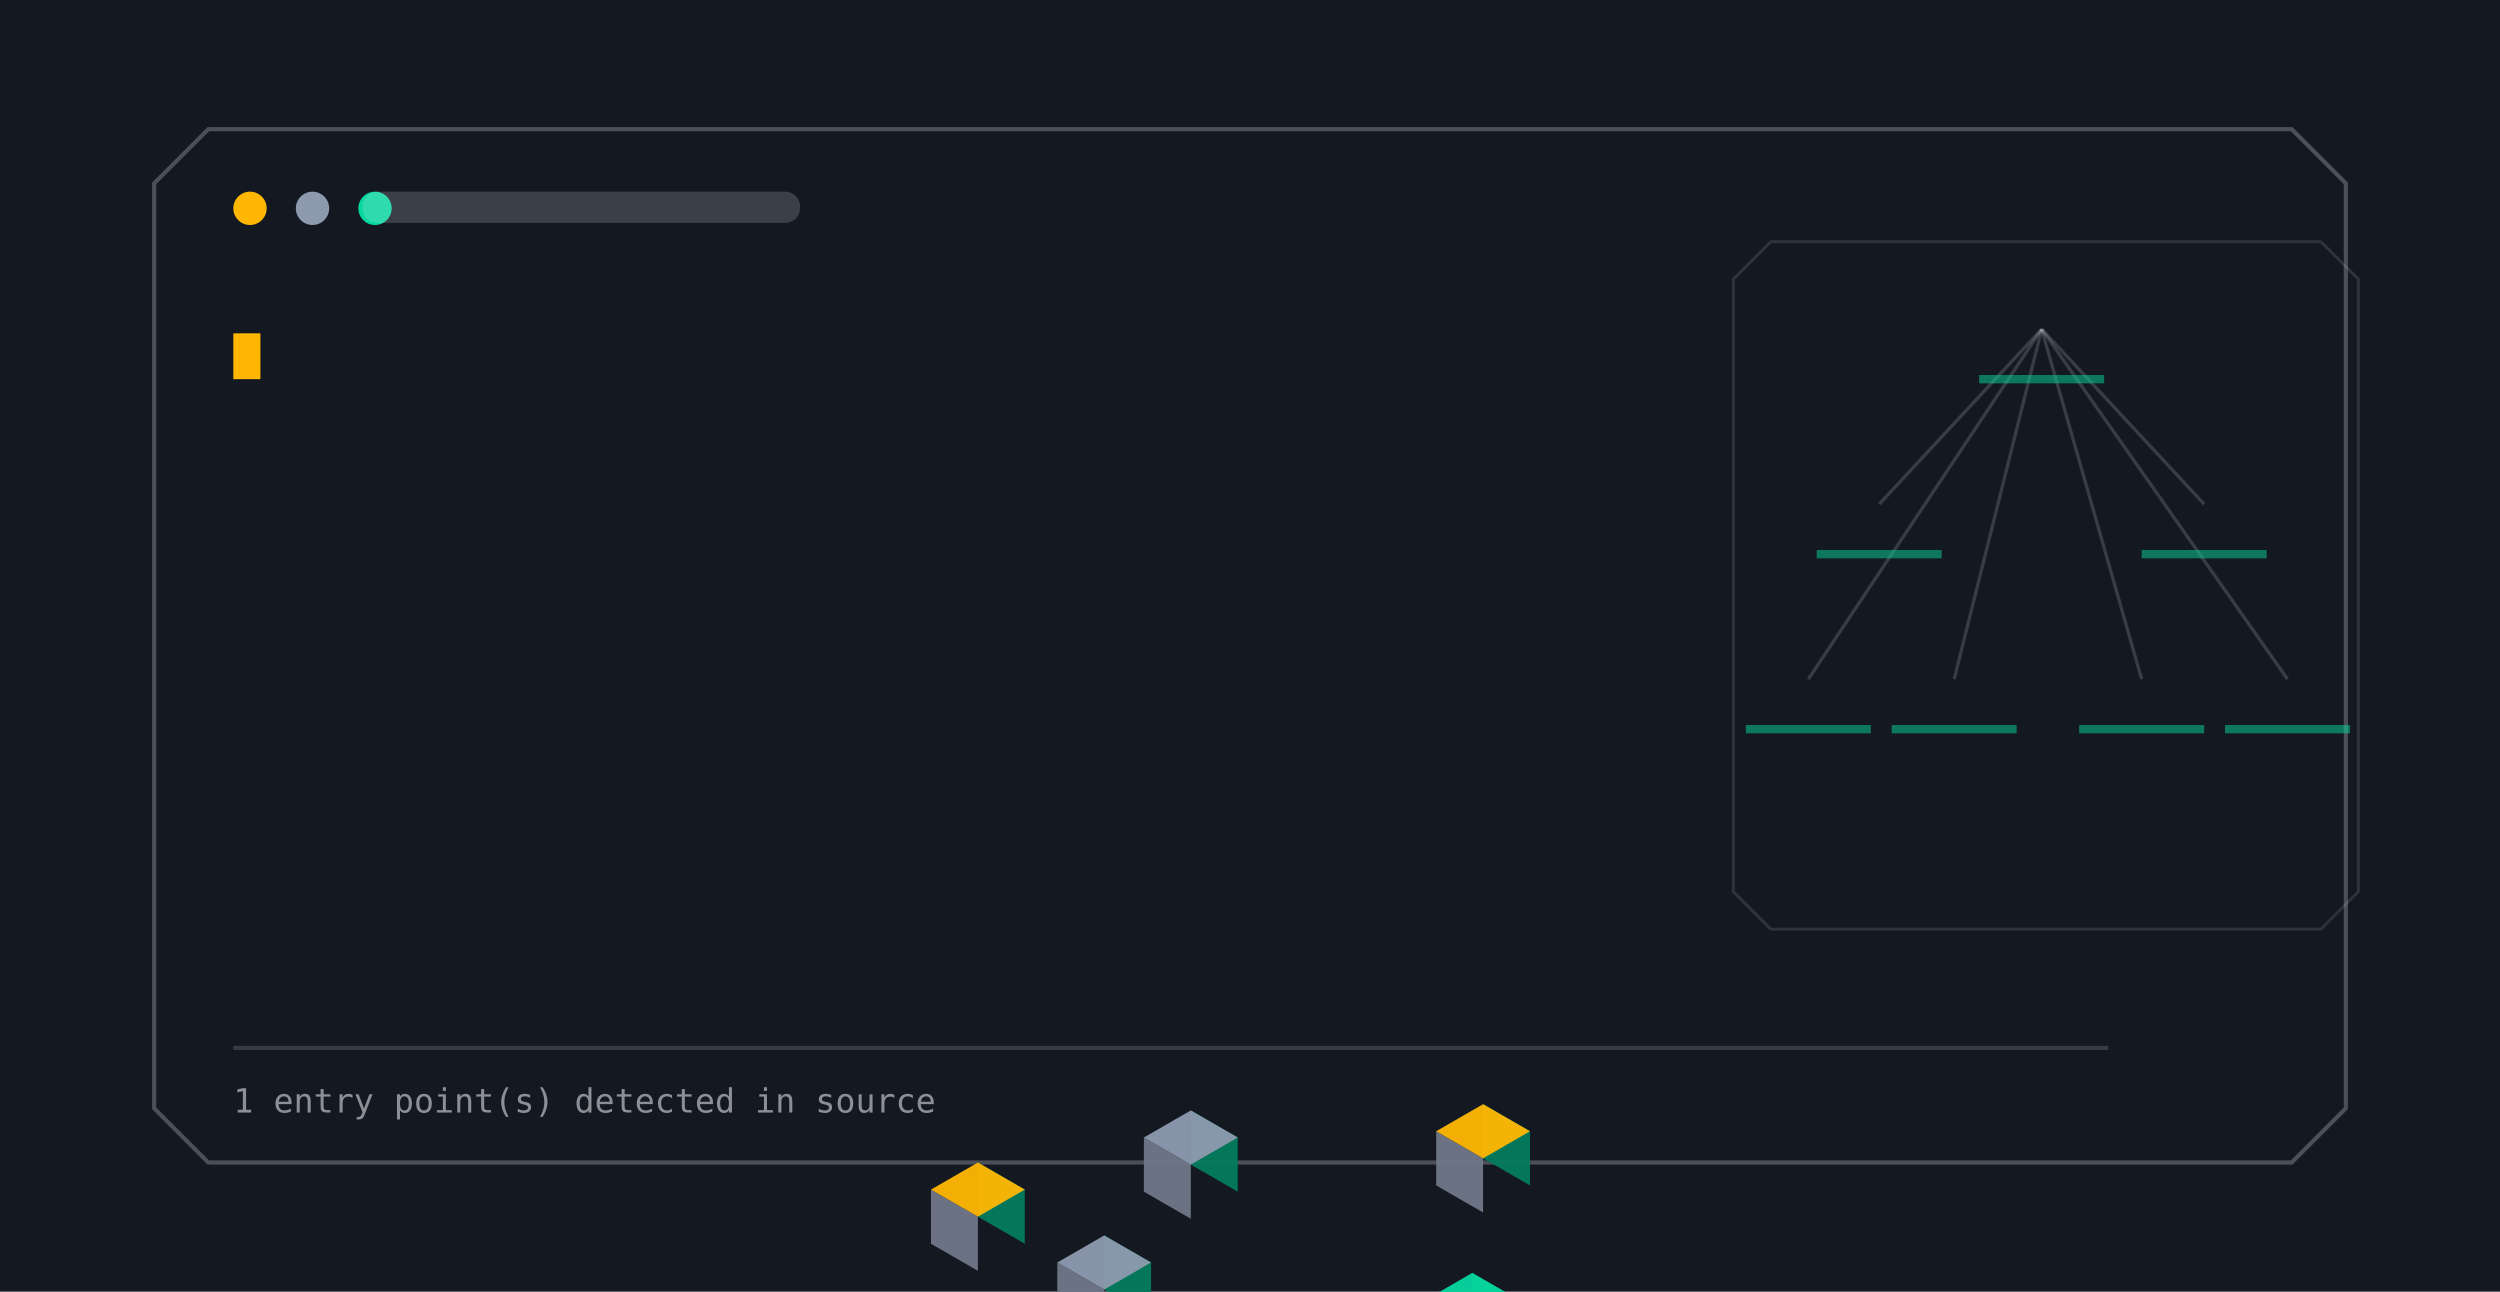
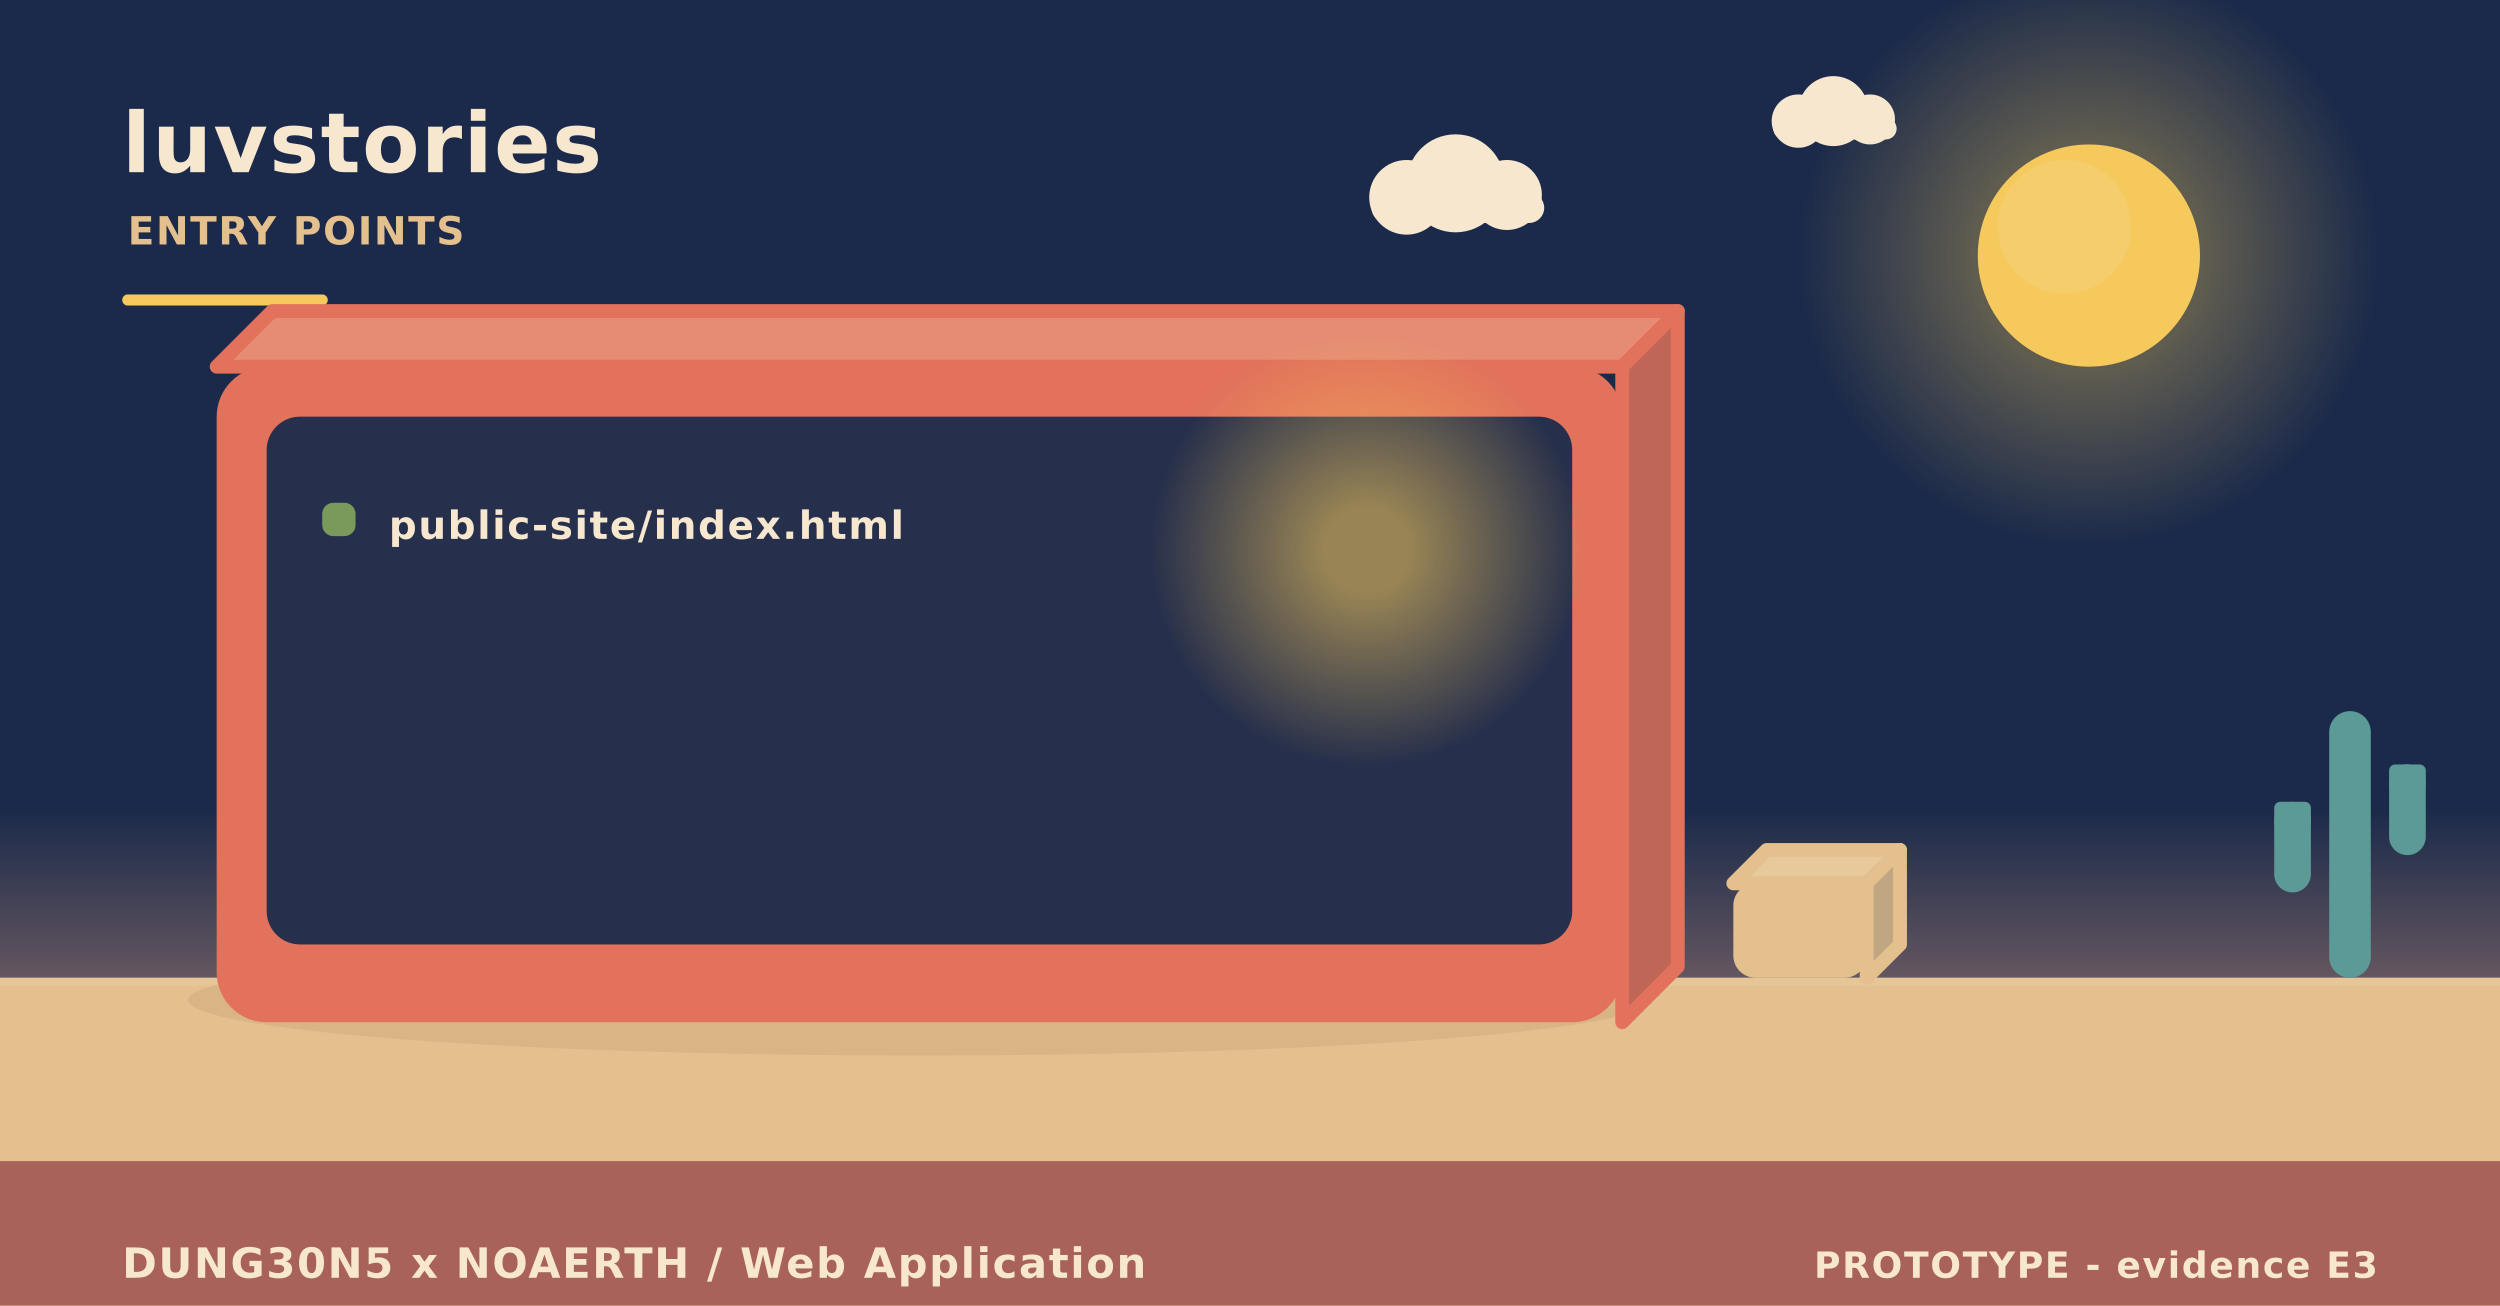
- <svg xmlns="http://www.w3.org/2000/svg" viewBox="0 0 1200 620" width="1200" height="620" role="img" aria-label="luvstories command surface">
-   <rect width="1200" height="620" fill="#141821" />
-   <defs>
-     <linearGradient id="gt" x1="0" y1="0" x2="1" y2="1">
-       <stop offset="0%" stop-color="#ffb703" />
-       <stop offset="100%" stop-color="#8d99ae" />
-     </linearGradient>
-   </defs>
-   <path d="M100.00,62.00 H1100.00 L1126.00,88.00 V532.00 L1100.00,558.00 H100.00 L74.00,532.00 V88.00 Z" fill="none" stroke="rgba(238,241,246,0.300)" stroke-width="2.00" opacity="0.85" />
-   <circle cx="120.00" cy="100.00" r="8.00" fill="#ffb703" opacity="1.00" />
-   <circle cx="150.00" cy="100.00" r="8.00" fill="#8d99ae" opacity="1.00" />
-   <circle cx="180.00" cy="100.00" r="8.00" fill="#06d6a0" opacity="1.00" />
-   <rect x="174.00" y="92.00" width="210.00" height="15.00" rx="7.00" fill="rgba(238,241,246,0.180)" opacity="1.00" />
-   <text x="112" y="148" font-family="ui-monospace,SFMono-Regular,Menlo,monospace" font-size="21" fill="rgba(238,241,246,0.800)" opacity="0">public-site/index.html<animate attributeName="opacity" values="0;1;1;0" dur="1.5s" begin="0.0s" repeatCount="indefinite" />
-   </text>
-   <rect x="112" y="160" width="13" height="22" fill="#ffb703">
-     <animate attributeName="opacity" values="1;0;1" dur="1.05s" begin="0s" repeatCount="indefinite" />
-   </rect>
-   <path d="M850.00,116.00 H1114.00 L1132.00,134.00 V428.00 L1114.00,446.00 H850.00 L832.00,428.00 V134.00 Z" fill="none" stroke="rgba(238,241,246,0.180)" stroke-width="1.40" opacity="0.70" />
-   <line x1="980.00" y1="158.00" x2="902.00" y2="242.00" stroke="rgba(238,241,246,0.300)" stroke-width="1.60" opacity="0.55" />
-   <line x1="980.00" y1="158.00" x2="1058.00" y2="242.00" stroke="rgba(238,241,246,0.300)" stroke-width="1.60" opacity="0.55" />
-   <line x1="980.00" y1="158.00" x2="868.00" y2="326.00" stroke="rgba(238,241,246,0.300)" stroke-width="1.60" opacity="0.55" />
-   <line x1="980.00" y1="158.00" x2="938.00" y2="326.00" stroke="rgba(238,241,246,0.300)" stroke-width="1.60" opacity="0.55" />
-   <line x1="980.00" y1="158.00" x2="1028.00" y2="326.00" stroke="rgba(238,241,246,0.300)" stroke-width="1.60" opacity="0.55" />
-   <line x1="980.00" y1="158.00" x2="1098.00" y2="326.00" stroke="rgba(238,241,246,0.300)" stroke-width="1.60" opacity="0.55" />
-   <polygon points="711.87,556.00 734.39,569.00 734.39,543.00 711.87,530.00" fill="#037c5d" opacity="0.95" />
-   <polygon points="689.36,569.00 711.87,582.00 711.87,556.00 689.36,543.00" fill="#6e7788" opacity="0.95" />
-   <polygon points="711.87,530.00 734.39,543.00 711.87,556.00 689.36,543.00" fill="#ffb703" opacity="0.95" />
+ <svg xmlns="http://www.w3.org/2000/svg" width="900" height="470" viewBox="0 0 900 470" role="img" aria-label="luvstories - how it is operated">
+   <linearGradient id="skyt" x1="0" y1="0" x2="0" y2="1">
+     <stop offset="0" stop-color="#1b2a4a" />
+     <stop offset="0.62" stop-color="#1b2a4a" />
+     <stop offset="1" stop-color="#f3ad8a" />
+   </linearGradient>
+   <rect width="900" height="470" fill="url(#skyt)" />
+   <radialGradient id="sunt">
+     <stop offset="0.35" stop-color="#f5c95c" stop-opacity="0.34" />
+     <stop offset="1" stop-color="#f5c95c" stop-opacity="0" />
+   </radialGradient>
+   <circle cx="752" cy="92" r="104" fill="url(#sunt)" />
+   <circle cx="752" cy="92" r="40" fill="#f5c95c" />
+   <circle cx="743.2" cy="81.6" r="24" fill="#f5d27e" opacity="0.5" />
  <g>
-     <rect x="950.00" y="180.00" width="60.00" height="4.00" rx="0.00" fill="rgba(6,214,160,0.500)" opacity="1.00" />
-     <animate attributeName="opacity" values="0.25;1.0;0.25" dur="14.75s" begin="0.0s" repeatCount="indefinite" />
+     <circle cx="524" cy="66" r="17.64" fill="#f6e7ce" />
+     <circle cx="506.36" cy="71.04" r="13.44" fill="#f6e7ce" />
+     <circle cx="542.48" cy="70.2" r="12.6" fill="#f6e7ce" />
+     <rect x="493.76" y="69.36" width="62.16" height="10.92" rx="5.46" fill="#f6e7ce" />
+     <animateTransform attributeName="transform" type="translate" values="0 0;24 0;0 0" dur="36s" begin="0s" repeatCount="indefinite" />
  </g>
-   <polygon points="571.58,559.00 594.09,572.00 594.09,546.00 571.58,533.00" fill="#037c5d" opacity="0.95" />
-   <polygon points="549.06,572.00 571.58,585.00 571.58,559.00 549.06,546.00" fill="#6e7788" opacity="0.95" />
-   <polygon points="571.58,533.00 594.09,546.00 571.58,559.00 549.06,546.00" fill="#8d99ae" opacity="0.95" />
  <g>
-     <rect x="872.00" y="264.00" width="60.00" height="4.00" rx="0.00" fill="rgba(6,214,160,0.500)" opacity="1.00" />
-     <animate attributeName="opacity" values="0.25;1.0;0.25" dur="14.75s" begin="0.4s" repeatCount="indefinite" />
+     <circle cx="660" cy="40" r="12.6" fill="#f6e7ce" />
+     <circle cx="647.4" cy="43.6" r="9.6" fill="#f6e7ce" />
+     <circle cx="673.2" cy="43" r="9" fill="#f6e7ce" />
+     <rect x="638.4" y="42.4" width="44.4" height="7.8" rx="3.9" fill="#f6e7ce" />
+     <animateTransform attributeName="transform" type="translate" values="0 0;-18 0;0 0" dur="46s" begin="3s" repeatCount="indefinite" />
  </g>
-   <polygon points="706.68,637.00 729.19,650.00 729.19,624.00 706.68,611.00" fill="#037c5d" opacity="0.95" />
-   <polygon points="684.16,650.00 706.68,663.00 706.68,637.00 684.16,624.00" fill="#6e7788" opacity="0.95" />
-   <polygon points="706.68,611.00 729.19,624.00 706.68,637.00 684.16,624.00" fill="#06d6a0" opacity="0.95" />
+   <rect x="0" y="352" width="900" height="118" fill="#e3c08d" />
+   <rect x="0" y="352" width="900" height="3" fill="#e6c596" />
+   <text x="44" y="62" font-family="Verdana,DejaVu Sans,sans-serif" font-size="30" font-weight="700" letter-spacing="0.6" fill="#f6e7ce" text-anchor="start">luvstories</text>
+   <text x="46" y="88" font-family="Verdana,DejaVu Sans,sans-serif" font-size="14" font-weight="700" letter-spacing="0.6" fill="#e3c08d" text-anchor="start">ENTRY POINTS</text>
+   <rect x="44" y="106" width="74" height="4" rx="2" fill="#f5c95c" />
+   <ellipse cx="331" cy="360" rx="263.2" ry="20" fill="rgba(138,90,68,0.11)" />
+   <path d="M78,132 L584,132 L604,112 L98,112 Z" fill="#e68c74" stroke="#e2725b" stroke-width="5" stroke-linejoin="round" />
+   <path d="M584,132 L604,112 L604,348 L584,368 Z" fill="#c06658" stroke="#e2725b" stroke-width="5" stroke-linejoin="round" />
+   <rect x="78" y="132" width="506" height="236" rx="18" fill="#e2725b" />
+   <rect x="96" y="150" width="470" height="190" rx="12" fill="#1b2a4a" opacity="0.94" />
+   <radialGradient id="lamp64193">
+     <stop offset="0.2" stop-color="#f5c95c" stop-opacity="0.55" />
+     <stop offset="1" stop-color="#f5c95c" stop-opacity="0" />
+   </radialGradient>
+   <circle cx="492" cy="198" r="78" fill="url(#lamp64193)" />
+   <rect x="116" y="181" width="12" height="12" rx="4" fill="#7a9a5c" />
  <g>
-     <rect x="1028.00" y="264.00" width="60.00" height="4.00" rx="0.00" fill="rgba(6,214,160,0.500)" opacity="1.00" />
-     <animate attributeName="opacity" values="0.25;1.0;0.25" dur="14.75s" begin="0.8s" repeatCount="indefinite" />
+     <text x="140" y="194" font-family="Verdana,DejaVu Sans,sans-serif" font-size="14" font-weight="700" letter-spacing="0.6" fill="#f6e7ce" text-anchor="start">public-site/index.html</text>
+     <animateTransform attributeName="transform" type="translate" values="0 10;0 0" dur="0.7s" begin="0.4s" fill="freeze" />
  </g>
-   <polygon points="469.39,584.00 491.90,597.00 491.90,571.00 469.39,558.00" fill="#037c5d" opacity="0.95" />
-   <polygon points="446.87,597.00 469.39,610.00 469.39,584.00 446.87,571.00" fill="#6e7788" opacity="0.95" />
-   <polygon points="469.39,558.00 491.90,571.00 469.39,584.00 446.87,571.00" fill="#ffb703" opacity="0.95" />
-   <g>
-     <rect x="838.00" y="348.00" width="60.00" height="4.00" rx="0.00" fill="rgba(6,214,160,0.500)" opacity="1.00" />
-     <animate attributeName="opacity" values="0.25;1.0;0.25" dur="14.75s" begin="1.2s" repeatCount="indefinite" />
-   </g>
-   <polygon points="530.01,619.00 552.52,632.00 552.52,606.00 530.01,593.00" fill="#037c5d" opacity="0.95" />
-   <polygon points="507.49,632.00 530.01,645.00 530.01,619.00 507.49,606.00" fill="#6e7788" opacity="0.95" />
-   <polygon points="530.01,593.00 552.52,606.00 530.01,619.00 507.49,606.00" fill="#8d99ae" opacity="0.95" />
-   <g>
-     <rect x="908.00" y="348.00" width="60.00" height="4.00" rx="0.00" fill="rgba(6,214,160,0.500)" opacity="1.00" />
-     <animate attributeName="opacity" values="0.25;1.0;0.25" dur="14.75s" begin="1.6s" repeatCount="indefinite" />
-   </g>
-   <polygon points="607.95,664.00 630.47,677.00 630.47,651.00 607.95,638.00" fill="#037c5d" opacity="0.95" />
-   <polygon points="585.43,677.00 607.95,690.00 607.95,664.00 585.43,651.00" fill="#6e7788" opacity="0.95" />
-   <polygon points="607.95,638.00 630.47,651.00 607.95,664.00 585.43,651.00" fill="#06d6a0" opacity="0.95" />
-   <g>
-     <rect x="998.00" y="348.00" width="60.00" height="4.00" rx="0.00" fill="rgba(6,214,160,0.500)" opacity="1.00" />
-     <animate attributeName="opacity" values="0.25;1.0;0.25" dur="14.75s" begin="2.0s" repeatCount="indefinite" />
-   </g>
-   <polygon points="668.57,699.00 691.09,712.00 691.09,686.00 668.57,673.00" fill="#037c5d" opacity="0.95" />
-   <polygon points="646.05,712.00 668.57,725.00 668.57,699.00 646.05,686.00" fill="#6e7788" opacity="0.95" />
-   <polygon points="668.57,673.00 691.09,686.00 668.57,699.00 646.05,686.00" fill="#ffb703" opacity="0.95" />
-   <g>
-     <rect x="1068.00" y="348.00" width="60.00" height="4.00" rx="0.00" fill="rgba(6,214,160,0.500)" opacity="1.00" />
-     <animate attributeName="opacity" values="0.25;1.0;0.25" dur="14.75s" begin="2.4s" repeatCount="indefinite" />
-   </g>
-   <rect x="112.00" y="502.00" width="900.00" height="2.00" rx="0.00" fill="rgba(238,241,246,0.160)" opacity="1.00" />
-   <text x="112" y="534" font-family="ui-monospace,Menlo,monospace" font-size="16" fill="rgba(238,241,246,0.550)">1 entry point(s) detected in source</text>
+   <path d="M624,318 L672,318 L684,306 L636,306 Z" fill="#e7c99b" stroke="#e3c08d" stroke-width="5" stroke-linejoin="round" />
+   <path d="M672,318 L684,306 L684,340 L672,352 Z" fill="#c1a682" stroke="#e3c08d" stroke-width="5" stroke-linejoin="round" />
+   <rect x="624" y="318" width="48" height="34" rx="8" fill="#e3c08d" />
+   <rect x="838.52" y="256" width="14.96" height="96" rx="7.48" fill="#5b9a97" />
+   <rect x="818.72" y="288.64" width="13.2" height="32.64" rx="6.6" fill="#5b9a97" />
+   <rect x="818.72" y="288.64" width="13.2" height="9.6" rx="2.2" fill="#5b9a97" />
+   <rect x="860.08" y="275.2" width="13.2" height="32.64" rx="6.6" fill="#5b9a97" />
+   <rect x="860.08" y="275.2" width="13.2" height="9.6" rx="2.2" fill="#5b9a97" />
+   <rect x="0" y="418" width="900" height="52" rx="0" fill="#a65c56" opacity="0.94" />
+   <text x="44" y="460" font-family="Verdana,DejaVu Sans,sans-serif" font-size="15" font-weight="700" letter-spacing="0.6" fill="#f6e7ce" text-anchor="start">DUNG30N5 x NOAERTH  /  Web Application</text>
+   <text x="856" y="460" font-family="Verdana,DejaVu Sans,sans-serif" font-size="13" font-weight="700" letter-spacing="0.6" fill="#f6e7ce" text-anchor="end">PROTOTYPE  -  evidence E3</text>
</svg>
